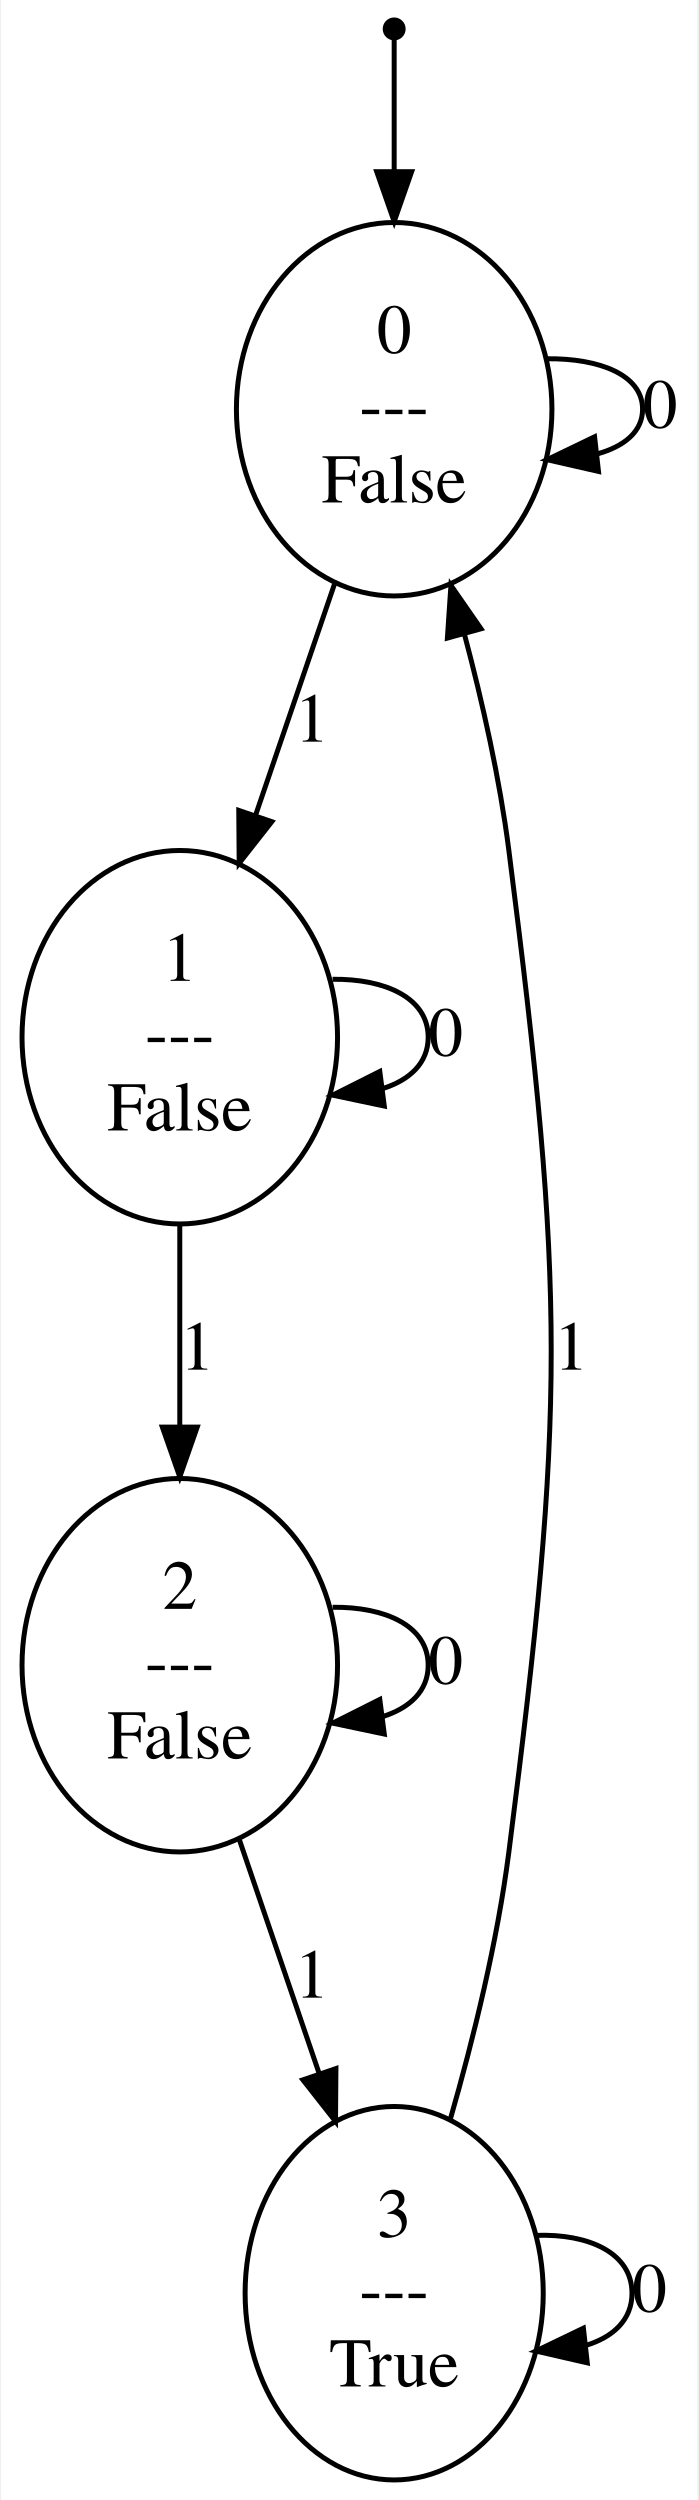
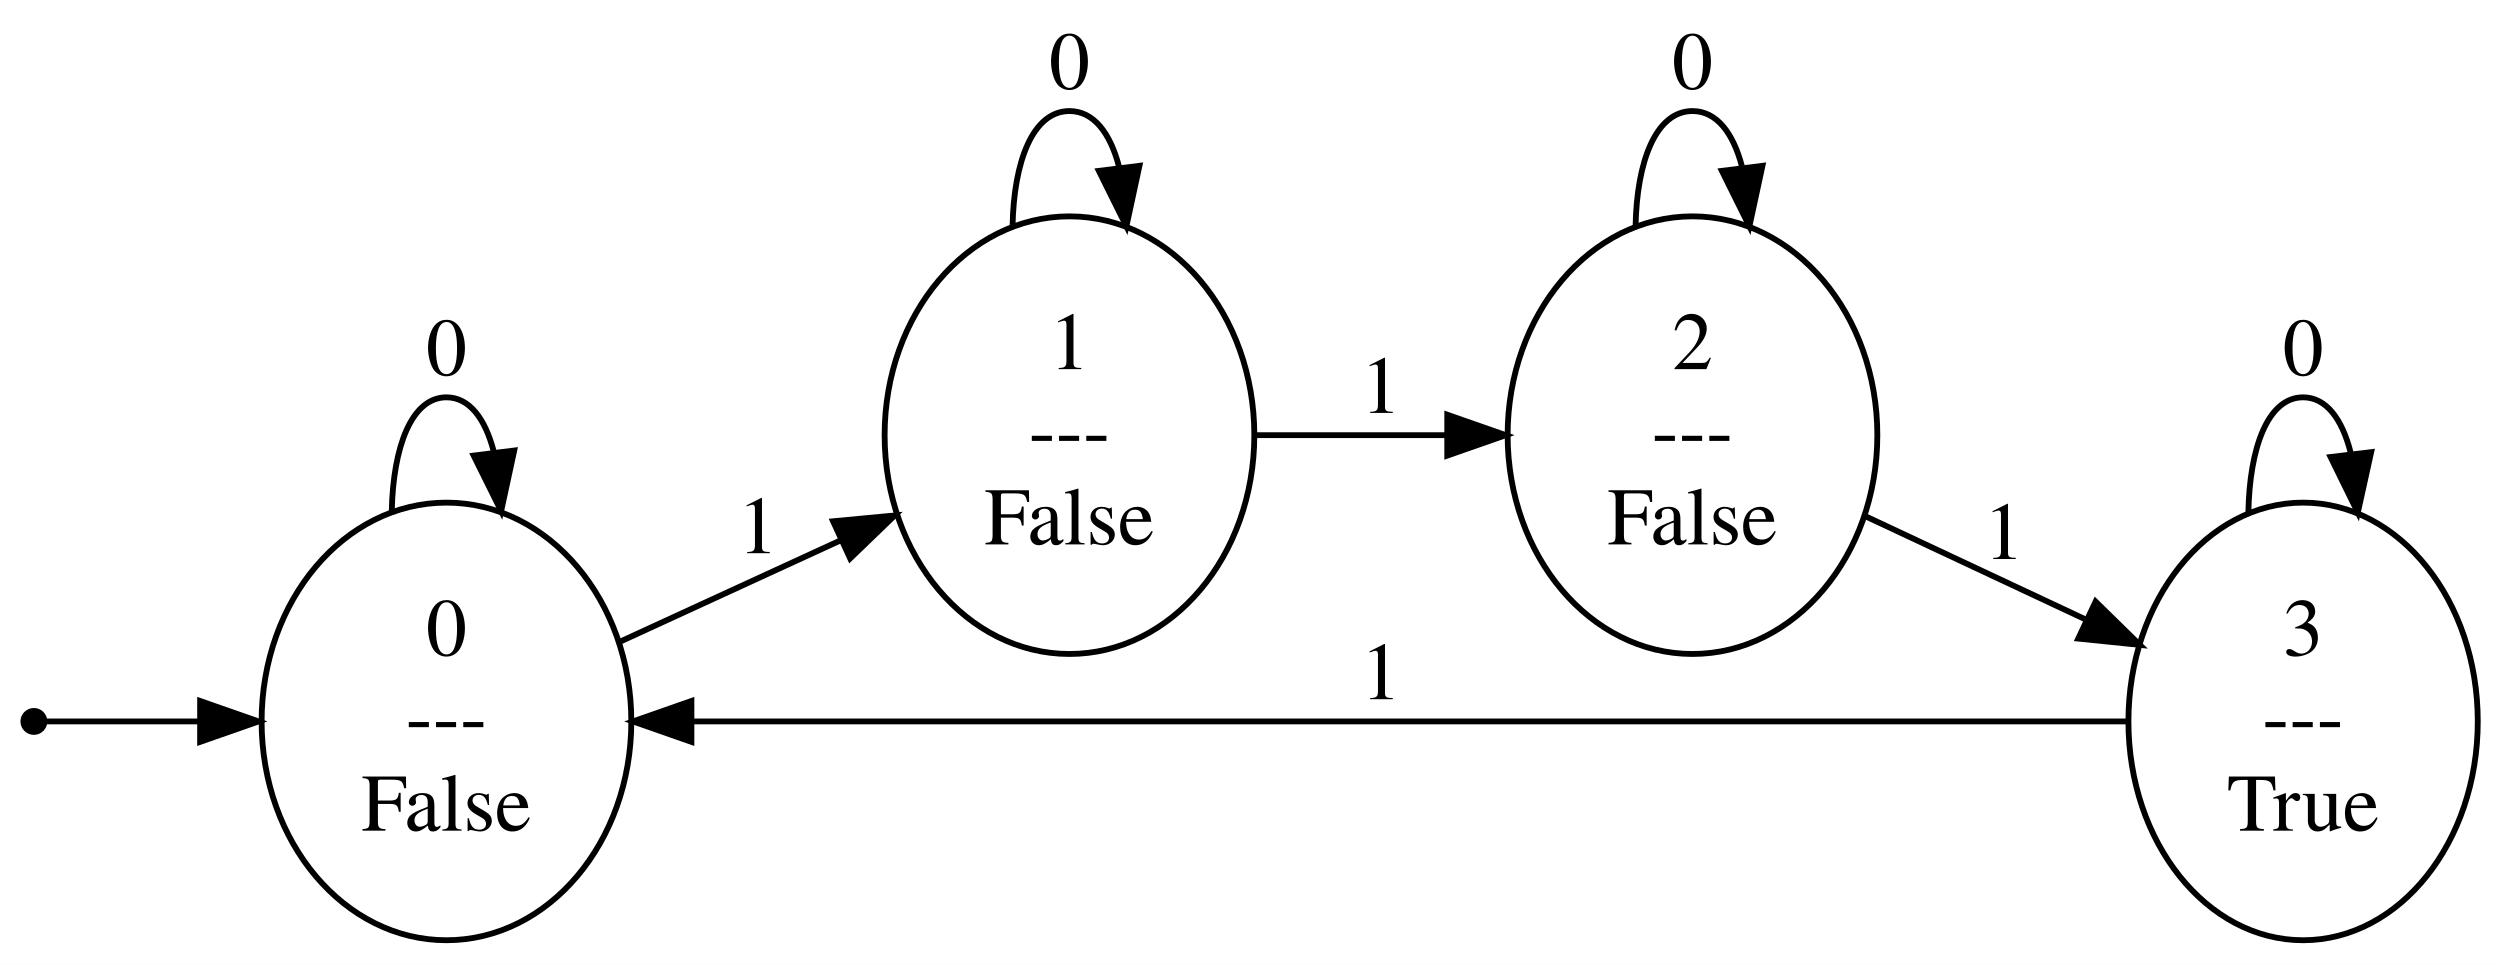
- <svg xmlns="http://www.w3.org/2000/svg" width="140pt" height="501pt" viewBox="0.00 0.00 139.64 501.41">
-   <g id="graph0" class="graph" transform="scale(1 1) rotate(0) translate(4 497.4133)">
-     <polygon fill="#ffffff" stroke="transparent" points="-4,4 -4,-497.413 135.64,-497.413 135.64,4 -4,4" />
+ <svg xmlns="http://www.w3.org/2000/svg" width="428pt" height="165pt" viewBox="0.00 0.00 427.92 164.95">
+   <g id="graph0" class="graph" transform="scale(1 1) rotate(0) translate(4 160.9533)">
+     <polygon fill="#ffffff" stroke="transparent" points="-4,4 -4,-160.953 423.916,-160.953 423.916,4 -4,4" />
    <g id="node1" class="node">
-       <ellipse fill="#000000" stroke="#000000" cx="74.82" cy="-491.613" rx="1.8" ry="1.8" />
+       <ellipse fill="#000000" stroke="#000000" cx="1.8" cy="-37.477" rx="1.8" ry="1.8" />
    </g>
    <g id="node2" class="node">
-       <ellipse fill="none" stroke="#000000" cx="74.82" cy="-415.337" rx="31.641" ry="37.453" />
-       <text text-anchor="middle" x="74.82" y="-426.637" font-family="Times,serif" font-size="14.00" fill="#000000">0</text>
-       <text text-anchor="middle" x="74.82" y="-411.637" font-family="Times,serif" font-size="14.00" fill="#000000">---</text>
-       <text text-anchor="middle" x="74.82" y="-396.637" font-family="Times,serif" font-size="14.00" fill="#000000">False</text>
+       <ellipse fill="none" stroke="#000000" cx="72.42" cy="-37.477" rx="31.641" ry="37.453" />
+       <text text-anchor="middle" x="72.42" y="-48.777" font-family="Times,serif" font-size="14.00" fill="#000000">0</text>
+       <text text-anchor="middle" x="72.42" y="-33.777" font-family="Times,serif" font-size="14.00" fill="#000000">---</text>
+       <text text-anchor="middle" x="72.42" y="-18.777" font-family="Times,serif" font-size="14.00" fill="#000000">False</text>
    </g>
    <g id="edge1" class="edge">
-       <path fill="none" stroke="#000000" d="M74.82,-489.728C74.82,-485.57 74.82,-475.033 74.82,-463.155" />
-       <polygon fill="#000000" stroke="#000000" points="78.32,-462.972 74.82,-452.972 71.32,-462.972 78.32,-462.972" />
+       <path fill="none" stroke="#000000" d="M3.837,-37.477C8.105,-37.477 18.544,-37.477 30.026,-37.477" />
+       <polygon fill="#000000" stroke="#000000" points="30.255,-40.977 40.255,-37.477 30.255,-33.977 30.255,-40.977" />
    </g>
    <g id="edge2" class="edge">
-       <path fill="none" stroke="#000000" d="M105.469,-425.459C116.075,-425.566 124.64,-422.192 124.64,-415.337 124.64,-410.838 120.951,-407.838 115.418,-406.338" />
-       <polygon fill="#000000" stroke="#000000" points="115.799,-402.859 105.469,-405.214 115.013,-409.814 115.799,-402.859" />
-       <text text-anchor="middle" x="128.14" y="-411.637" font-family="Times,serif" font-size="14.00" fill="#000000">0</text>
+       <path fill="none" stroke="#000000" d="M63.059,-73.493C63.294,-84.415 66.414,-92.953 72.42,-92.953 76.361,-92.953 79.06,-89.276 80.516,-83.662" />
+       <polygon fill="#000000" stroke="#000000" points="84.019,-83.849 81.781,-73.493 77.073,-82.984 84.019,-83.849" />
+       <text text-anchor="middle" x="72.42" y="-96.753" font-family="Times,serif" font-size="14.00" fill="#000000">0</text>
    </g>
    <g id="node3" class="node">
-       <ellipse fill="none" stroke="#000000" cx="31.82" cy="-289.383" rx="31.641" ry="37.453" />
-       <text text-anchor="middle" x="31.82" y="-300.683" font-family="Times,serif" font-size="14.00" fill="#000000">1</text>
-       <text text-anchor="middle" x="31.82" y="-285.683" font-family="Times,serif" font-size="14.00" fill="#000000">---</text>
-       <text text-anchor="middle" x="31.82" y="-270.683" font-family="Times,serif" font-size="14.00" fill="#000000">False</text>
+       <ellipse fill="none" stroke="#000000" cx="179.059" cy="-86.477" rx="31.641" ry="37.453" />
+       <text text-anchor="middle" x="179.059" y="-97.777" font-family="Times,serif" font-size="14.00" fill="#000000">1</text>
+       <text text-anchor="middle" x="179.059" y="-82.777" font-family="Times,serif" font-size="14.00" fill="#000000">---</text>
+       <text text-anchor="middle" x="179.059" y="-67.777" font-family="Times,serif" font-size="14.00" fill="#000000">False</text>
    </g>
    <g id="edge3" class="edge">
-       <path fill="none" stroke="#000000" d="M62.842,-380.252C57.95,-365.921 52.233,-349.176 47.049,-333.992" />
-       <polygon fill="#000000" stroke="#000000" points="50.277,-332.613 43.733,-324.28 43.652,-334.875 50.277,-332.613" />
-       <text text-anchor="middle" x="58.32" y="-348.66" font-family="Times,serif" font-size="14.00" fill="#000000">1</text>
+       <path fill="none" stroke="#000000" d="M102.125,-51.126C113.813,-56.496 127.399,-62.739 139.872,-68.47" />
+       <polygon fill="#000000" stroke="#000000" points="138.596,-71.736 149.144,-72.731 141.518,-65.375 138.596,-71.736" />
+       <text text-anchor="middle" x="125.74" y="-66.277" font-family="Times,serif" font-size="14.00" fill="#000000">1</text>
    </g>
    <g id="edge4" class="edge">
-       <path fill="none" stroke="#000000" d="M62.469,-301.005C73.075,-301.128 81.64,-297.254 81.64,-289.383 81.64,-284.218 77.951,-280.774 72.418,-279.051" />
-       <polygon fill="#000000" stroke="#000000" points="72.836,-275.576 62.469,-277.761 71.936,-282.518 72.836,-275.576" />
-       <text text-anchor="middle" x="85.14" y="-285.683" font-family="Times,serif" font-size="14.00" fill="#000000">0</text>
+       <path fill="none" stroke="#000000" d="M169.319,-122.226C169.516,-133.276 172.762,-141.953 179.059,-141.953 183.192,-141.953 186.011,-138.216 187.516,-132.524" />
+       <polygon fill="#000000" stroke="#000000" points="191.036,-132.582 188.8,-122.226 184.089,-131.716 191.036,-132.582" />
+       <text text-anchor="middle" x="179.059" y="-145.753" font-family="Times,serif" font-size="14.00" fill="#000000">0</text>
    </g>
    <g id="node4" class="node">
-       <ellipse fill="none" stroke="#000000" cx="31.82" cy="-163.43" rx="31.641" ry="37.453" />
-       <text text-anchor="middle" x="31.82" y="-174.73" font-family="Times,serif" font-size="14.00" fill="#000000">2</text>
-       <text text-anchor="middle" x="31.82" y="-159.73" font-family="Times,serif" font-size="14.00" fill="#000000">---</text>
-       <text text-anchor="middle" x="31.82" y="-144.73" font-family="Times,serif" font-size="14.00" fill="#000000">False</text>
+       <ellipse fill="none" stroke="#000000" cx="285.699" cy="-86.477" rx="31.641" ry="37.453" />
+       <text text-anchor="middle" x="285.699" y="-97.777" font-family="Times,serif" font-size="14.00" fill="#000000">2</text>
+       <text text-anchor="middle" x="285.699" y="-82.777" font-family="Times,serif" font-size="14.00" fill="#000000">---</text>
+       <text text-anchor="middle" x="285.699" y="-67.777" font-family="Times,serif" font-size="14.00" fill="#000000">False</text>
    </g>
    <g id="edge5" class="edge">
-       <path fill="none" stroke="#000000" d="M31.82,-251.593C31.82,-239.014 31.82,-224.83 31.82,-211.576" />
-       <polygon fill="#000000" stroke="#000000" points="35.32,-211.193 31.82,-201.194 28.32,-211.194 35.32,-211.193" />
-       <text text-anchor="middle" x="35.32" y="-222.707" font-family="Times,serif" font-size="14.00" fill="#000000">1</text>
+       <path fill="none" stroke="#000000" d="M211.055,-86.477C221.283,-86.477 232.765,-86.477 243.599,-86.477" />
+       <polygon fill="#000000" stroke="#000000" points="243.726,-89.977 253.726,-86.477 243.726,-82.977 243.726,-89.977" />
+       <text text-anchor="middle" x="232.379" y="-90.277" font-family="Times,serif" font-size="14.00" fill="#000000">1</text>
    </g>
    <g id="edge6" class="edge">
-       <path fill="none" stroke="#000000" d="M62.469,-175.052C73.075,-175.175 81.64,-171.301 81.64,-163.43 81.64,-158.265 77.951,-154.821 72.418,-153.098" />
-       <polygon fill="#000000" stroke="#000000" points="72.836,-149.623 62.469,-151.808 71.936,-156.565 72.836,-149.623" />
-       <text text-anchor="middle" x="85.14" y="-159.73" font-family="Times,serif" font-size="14.00" fill="#000000">0</text>
+       <path fill="none" stroke="#000000" d="M275.959,-122.226C276.155,-133.276 279.402,-141.953 285.699,-141.953 289.831,-141.953 292.65,-138.216 294.155,-132.524" />
+       <polygon fill="#000000" stroke="#000000" points="297.675,-132.582 295.44,-122.226 290.729,-131.716 297.675,-132.582" />
+       <text text-anchor="middle" x="285.699" y="-145.753" font-family="Times,serif" font-size="14.00" fill="#000000">0</text>
    </g>
    <g id="node5" class="node">
-       <ellipse fill="none" stroke="#000000" cx="74.82" cy="-37.477" rx="29.898" ry="37.453" />
-       <text text-anchor="middle" x="74.82" y="-48.777" font-family="Times,serif" font-size="14.00" fill="#000000">3</text>
-       <text text-anchor="middle" x="74.82" y="-33.777" font-family="Times,serif" font-size="14.00" fill="#000000">---</text>
-       <text text-anchor="middle" x="74.82" y="-18.777" font-family="Times,serif" font-size="14.00" fill="#000000">True</text>
+       <ellipse fill="none" stroke="#000000" cx="390.217" cy="-37.477" rx="29.898" ry="37.453" />
+       <text text-anchor="middle" x="390.217" y="-48.777" font-family="Times,serif" font-size="14.00" fill="#000000">3</text>
+       <text text-anchor="middle" x="390.217" y="-33.777" font-family="Times,serif" font-size="14.00" fill="#000000">---</text>
+       <text text-anchor="middle" x="390.217" y="-18.777" font-family="Times,serif" font-size="14.00" fill="#000000">True</text>
    </g>
    <g id="edge7" class="edge">
-       <path fill="none" stroke="#000000" d="M43.798,-128.345C48.731,-113.895 54.502,-96.99 59.72,-81.706" />
-       <polygon fill="#000000" stroke="#000000" points="63.136,-82.533 63.055,-71.938 56.511,-80.271 63.136,-82.533" />
-       <text text-anchor="middle" x="58.32" y="-96.753" font-family="Times,serif" font-size="14.00" fill="#000000">1</text>
+       <path fill="none" stroke="#000000" d="M315.37,-72.566C327.105,-67.065 340.721,-60.681 353.098,-54.879" />
+       <polygon fill="#000000" stroke="#000000" points="354.7,-57.993 362.268,-50.58 351.728,-51.656 354.7,-57.993" />
+       <text text-anchor="middle" x="339.019" y="-65.277" font-family="Times,serif" font-size="14.00" fill="#000000">1</text>
    </g>
    <g id="edge9" class="edge">
-       <path fill="none" stroke="#000000" d="M86.081,-72.378C90.713,-88.498 95.525,-108.006 97.82,-125.953 109.144,-214.524 109.144,-238.289 97.82,-326.86 95.99,-341.175 92.558,-356.483 88.893,-370.273" />
-       <polygon fill="#000000" stroke="#000000" points="85.492,-369.439 86.203,-380.01 92.24,-371.303 85.492,-369.439" />
-       <text text-anchor="middle" x="110.32" y="-222.707" font-family="Times,serif" font-size="14.00" fill="#000000">1</text>
+       <path fill="none" stroke="#000000" d="M360.177,-37.477C303.319,-37.477 179.844,-37.477 114.668,-37.477" />
+       <polygon fill="#000000" stroke="#000000" points="114.347,-33.977 104.347,-37.477 114.347,-40.977 114.347,-33.977" />
+       <text text-anchor="middle" x="232.379" y="-41.277" font-family="Times,serif" font-size="14.00" fill="#000000">1</text>
    </g>
    <g id="edge8" class="edge">
-       <path fill="none" stroke="#000000" d="M103.222,-49.076C113.806,-49.456 122.518,-45.59 122.518,-37.477 122.518,-32.152 118.766,-28.657 113.195,-26.991" />
-       <polygon fill="#000000" stroke="#000000" points="113.548,-23.508 103.222,-25.877 112.771,-30.465 113.548,-23.508" />
-       <text text-anchor="middle" x="126.018" y="-33.777" font-family="Times,serif" font-size="14.00" fill="#000000">0</text>
+       <path fill="none" stroke="#000000" d="M380.851,-73.226C381.041,-84.276 384.163,-92.953 390.217,-92.953 394.191,-92.953 396.901,-89.216 398.348,-83.524" />
+       <polygon fill="#000000" stroke="#000000" points="401.868,-83.572 399.583,-73.226 394.918,-82.738 401.868,-83.572" />
+       <text text-anchor="middle" x="390.217" y="-96.753" font-family="Times,serif" font-size="14.00" fill="#000000">0</text>
    </g>
  </g>
</svg>
